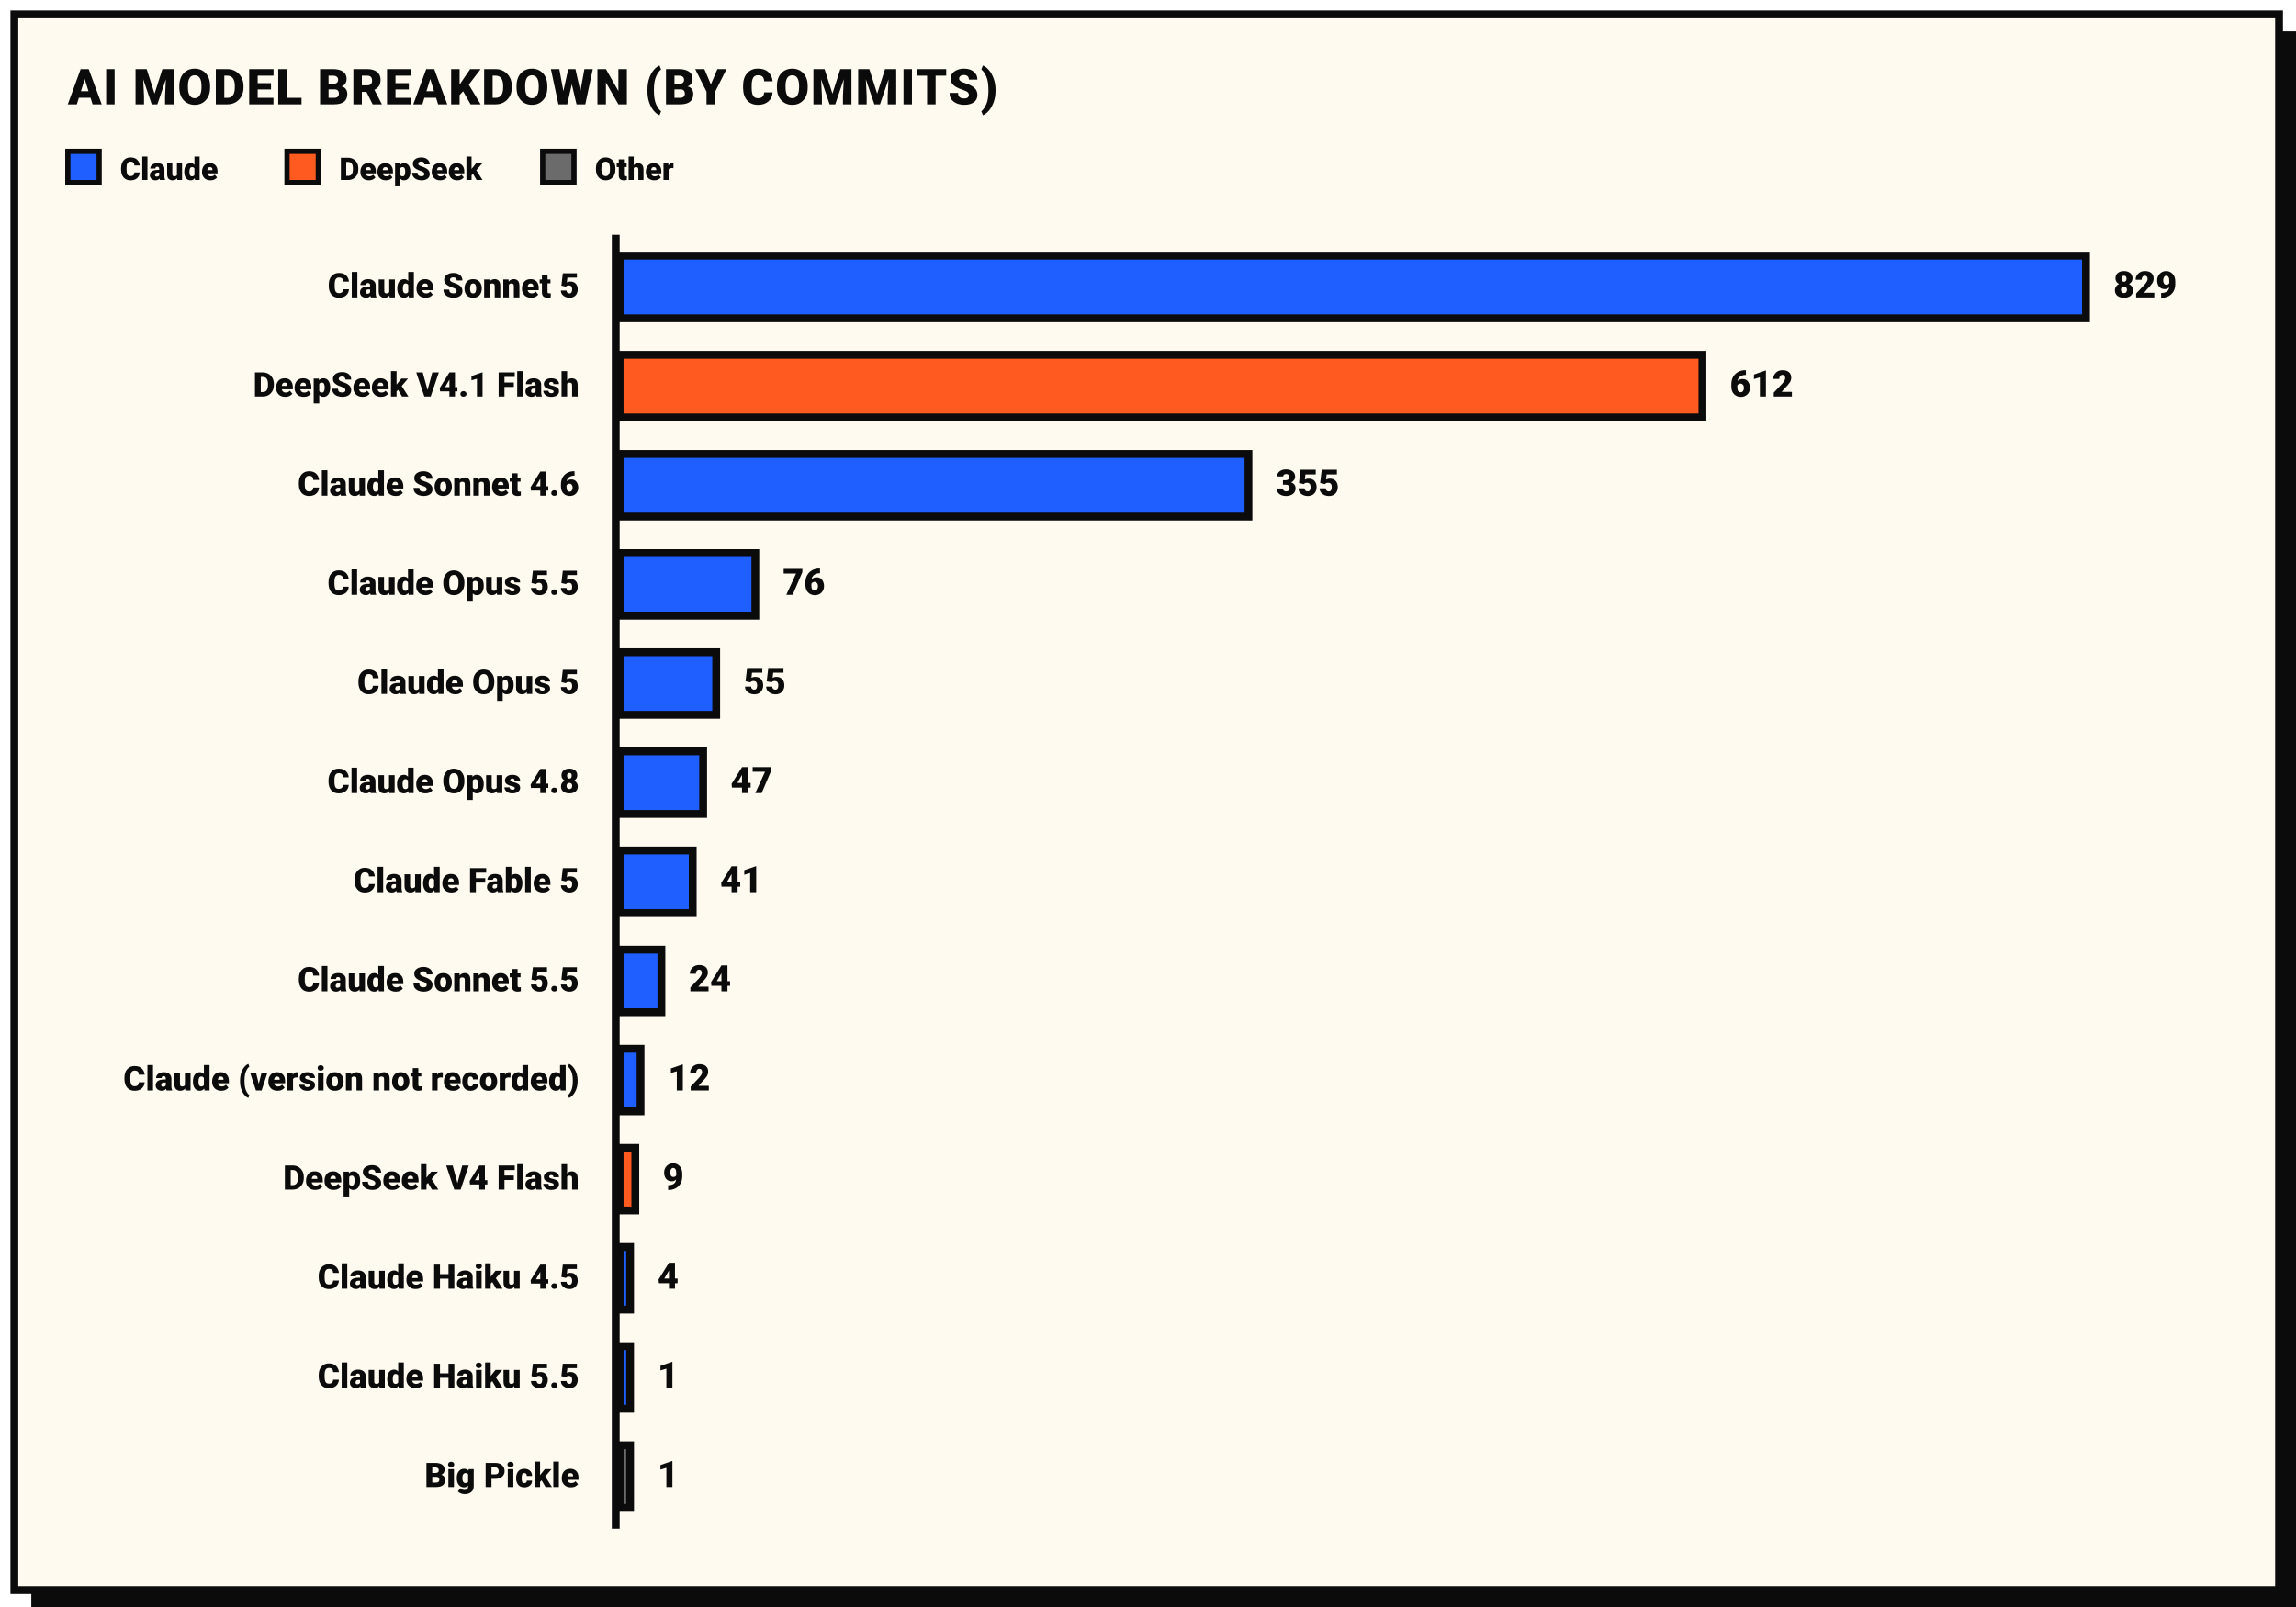
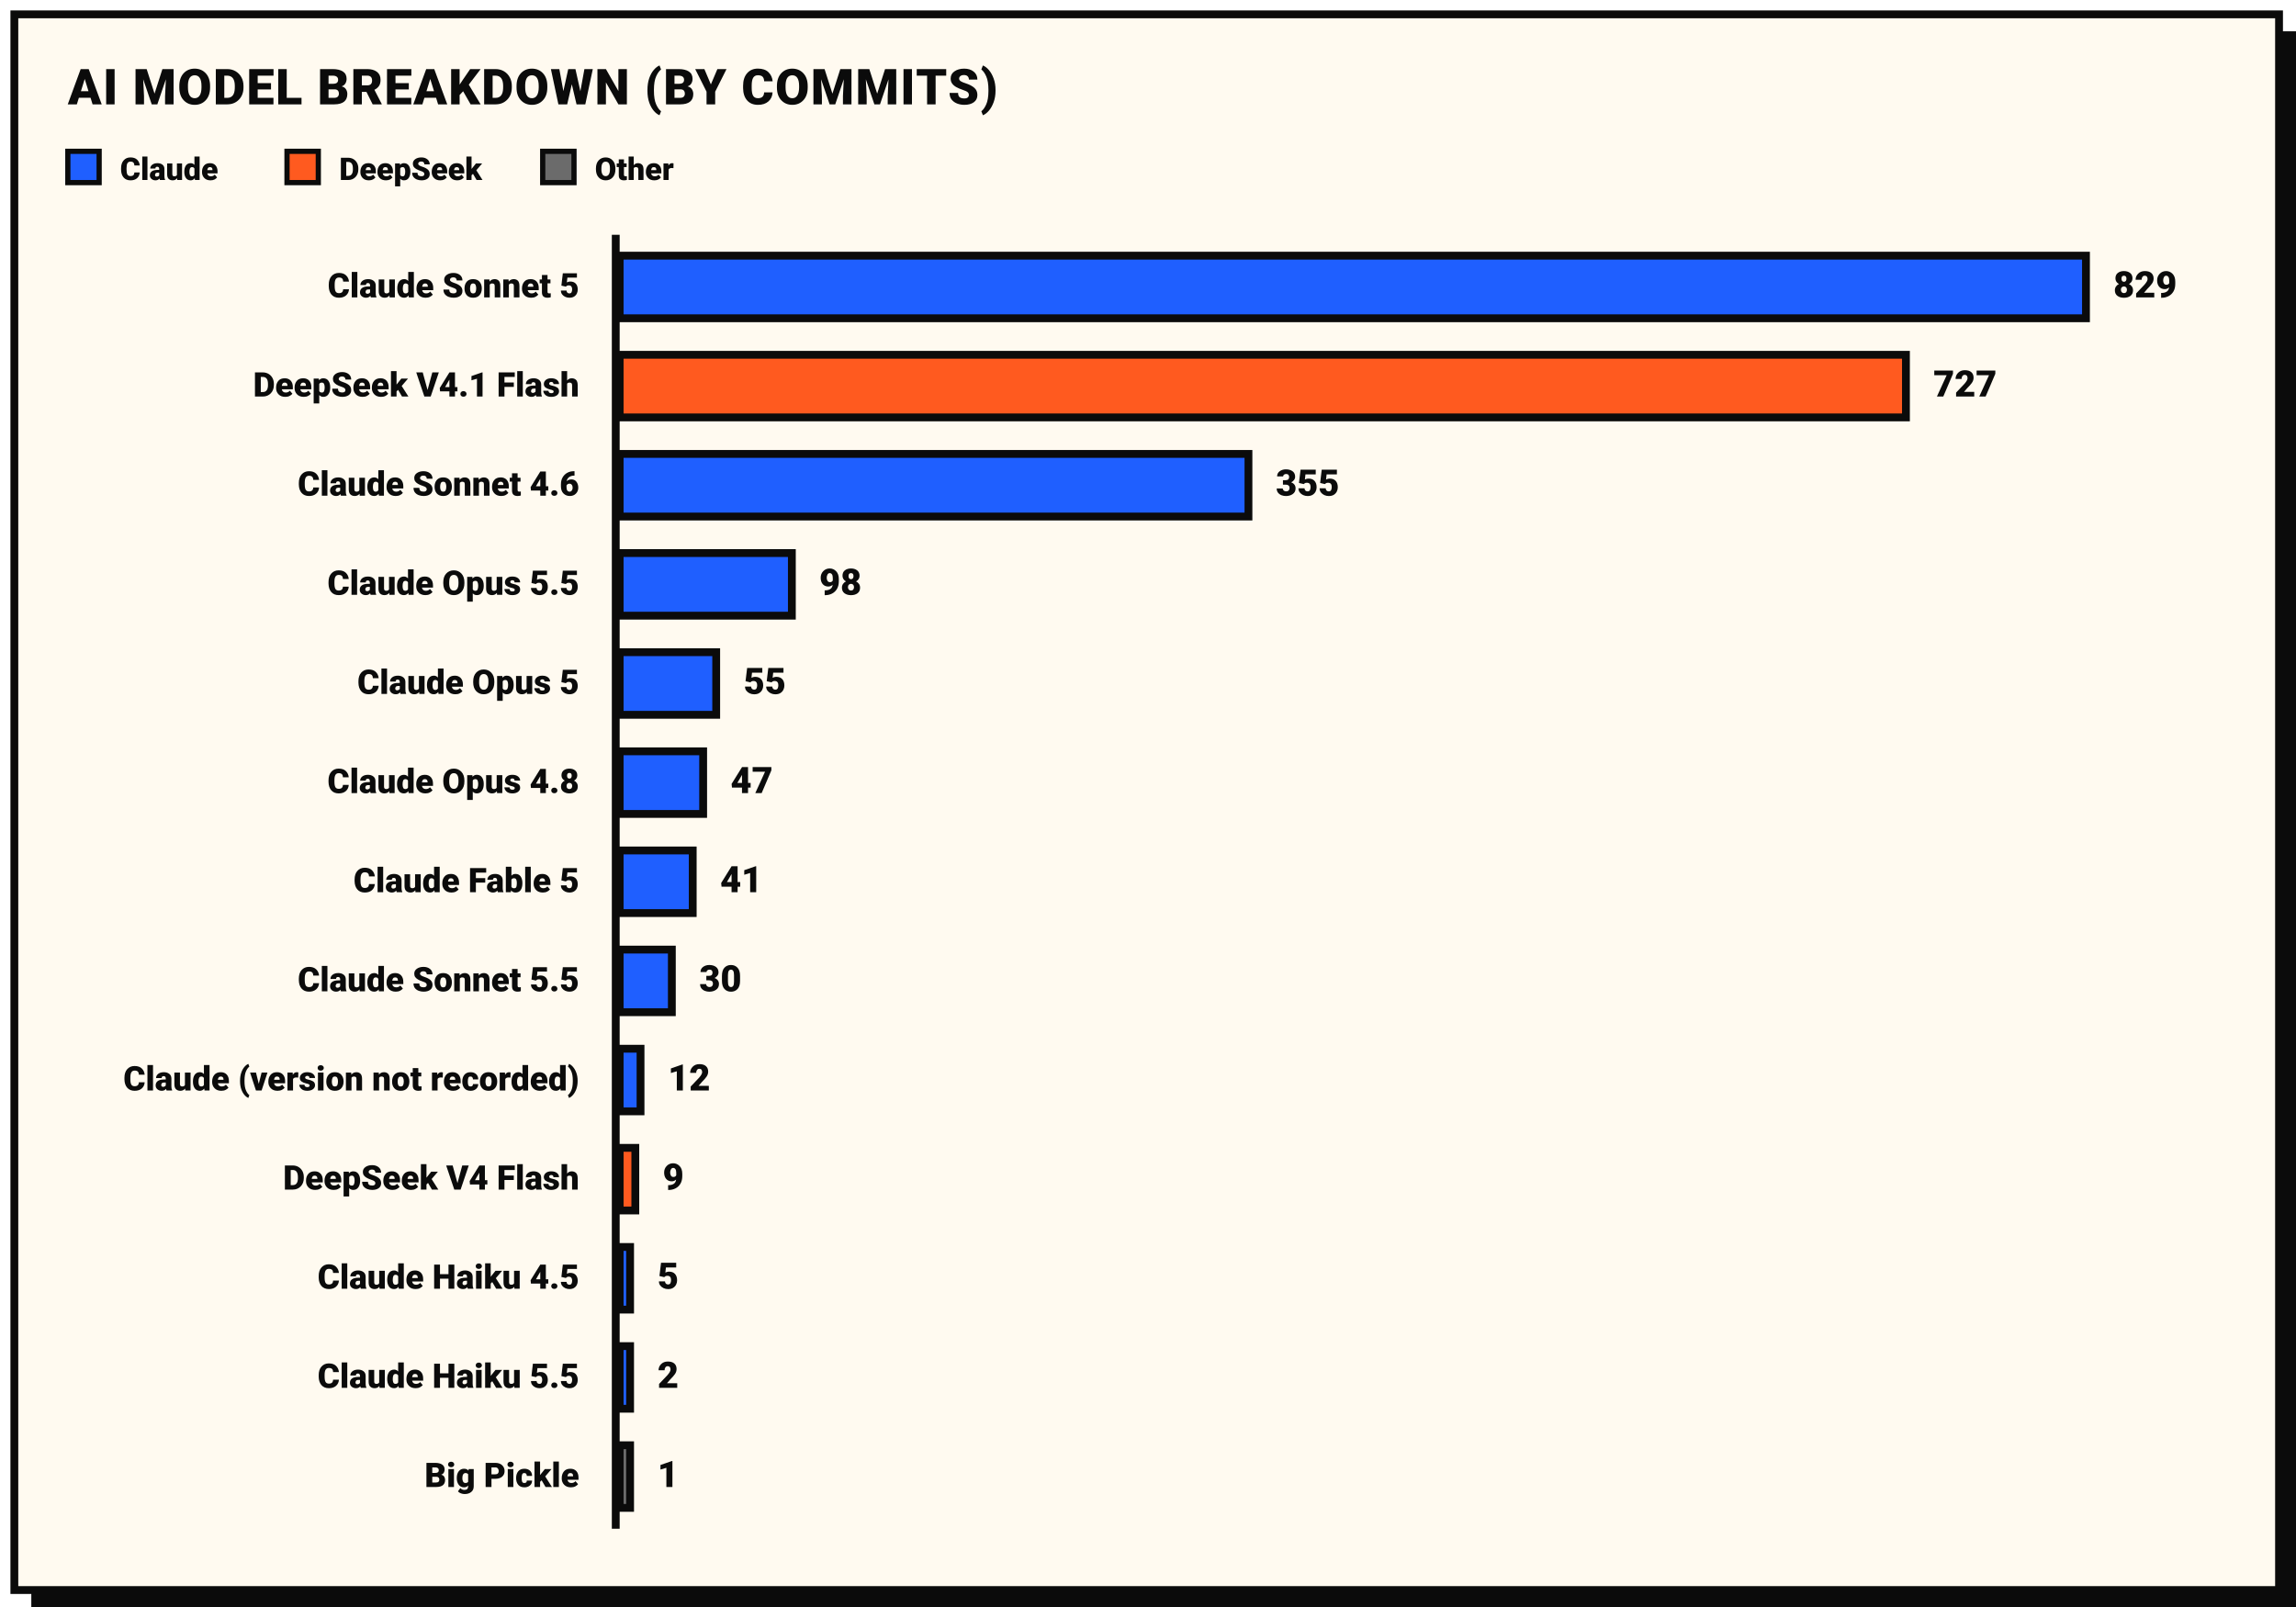
<svg xmlns="http://www.w3.org/2000/svg" viewBox="0 0 880 616" font-family="-apple-system, BlinkMacSystemFont, 'Segoe UI', Roboto, Helvetica, Arial, sans-serif" role="img" aria-labelledby="t d">
  <rect x="12" y="12" width="868" height="604" fill="#0b0b0b" />
  <rect x="5.5" y="5.5" width="868" height="604" fill="#fffaf0" stroke="#0b0b0b" stroke-width="3" />
  <text x="26" y="40" fill="#0b0b0b" font-weight="800" font-size="19" letter-spacing="0.5">AI MODEL BREAKDOWN (BY COMMITS)</text>
  <rect x="26" y="58" width="12" height="12" fill="#1f5fff" stroke="#0b0b0b" stroke-width="2" />
  <text x="46" y="69" fill="#0b0b0b" font-weight="800" font-size="12">Claude</text>
  <rect x="110" y="58" width="12" height="12" fill="#ff5a1f" stroke="#0b0b0b" stroke-width="2" />
  <text x="130" y="69" fill="#0b0b0b" font-weight="800" font-size="12">DeepSeek</text>
  <rect x="208" y="58" width="12" height="12" fill="#6b6b6b" stroke="#0b0b0b" stroke-width="2" />
  <text x="228" y="69" fill="#0b0b0b" font-weight="800" font-size="12">Other</text>
  <line x1="236" y1="90" x2="236" y2="586" stroke="#0b0b0b" stroke-width="3" />
  <text x="222" y="114" fill="#0b0b0b" font-weight="800" font-size="13" text-anchor="end">Claude Sonnet 5</text>
  <rect x="237.5" y="98" width="562" height="24" fill="#1f5fff" stroke="#0b0b0b" stroke-width="3" />
  <text x="810" y="114" fill="#0b0b0b" font-weight="800" font-size="14">829</text>
  <text x="222" y="152" fill="#0b0b0b" font-weight="800" font-size="13" text-anchor="end">DeepSeek V4.1 Flash</text>
-   <rect x="237.5" y="136" width="415" height="24" fill="#ff5a1f" stroke="#0b0b0b" stroke-width="3" />
-   <text x="663" y="152" fill="#0b0b0b" font-weight="800" font-size="14">612</text>
+   <rect x="237.5" y="136" width="493" height="24" fill="#ff5a1f" stroke="#0b0b0b" stroke-width="3" />
+   <text x="741" y="152" fill="#0b0b0b" font-weight="800" font-size="14">727</text>
  <text x="222" y="190" fill="#0b0b0b" font-weight="800" font-size="13" text-anchor="end">Claude Sonnet 4.6</text>
  <rect x="237.5" y="174" width="241" height="24" fill="#1f5fff" stroke="#0b0b0b" stroke-width="3" />
  <text x="489" y="190" fill="#0b0b0b" font-weight="800" font-size="14">355</text>
  <text x="222" y="228" fill="#0b0b0b" font-weight="800" font-size="13" text-anchor="end">Claude Opus 5.5</text>
-   <rect x="237.5" y="212" width="52" height="24" fill="#1f5fff" stroke="#0b0b0b" stroke-width="3" />
-   <text x="300" y="228" fill="#0b0b0b" font-weight="800" font-size="14">76</text>
+   <rect x="237.5" y="212" width="66" height="24" fill="#1f5fff" stroke="#0b0b0b" stroke-width="3" />
+   <text x="314" y="228" fill="#0b0b0b" font-weight="800" font-size="14">98</text>
  <text x="222" y="266" fill="#0b0b0b" font-weight="800" font-size="13" text-anchor="end">Claude Opus 5</text>
  <rect x="237.5" y="250" width="37" height="24" fill="#1f5fff" stroke="#0b0b0b" stroke-width="3" />
  <text x="285" y="266" fill="#0b0b0b" font-weight="800" font-size="14">55</text>
  <text x="222" y="304" fill="#0b0b0b" font-weight="800" font-size="13" text-anchor="end">Claude Opus 4.8</text>
  <rect x="237.5" y="288" width="32" height="24" fill="#1f5fff" stroke="#0b0b0b" stroke-width="3" />
  <text x="280" y="304" fill="#0b0b0b" font-weight="800" font-size="14">47</text>
  <text x="222" y="342" fill="#0b0b0b" font-weight="800" font-size="13" text-anchor="end">Claude Fable 5</text>
  <rect x="237.5" y="326" width="28" height="24" fill="#1f5fff" stroke="#0b0b0b" stroke-width="3" />
  <text x="276" y="342" fill="#0b0b0b" font-weight="800" font-size="14">41</text>
  <text x="222" y="380" fill="#0b0b0b" font-weight="800" font-size="13" text-anchor="end">Claude Sonnet 5.5</text>
-   <rect x="237.5" y="364" width="16" height="24" fill="#1f5fff" stroke="#0b0b0b" stroke-width="3" />
-   <text x="264" y="380" fill="#0b0b0b" font-weight="800" font-size="14">24</text>
+   <rect x="237.5" y="364" width="20" height="24" fill="#1f5fff" stroke="#0b0b0b" stroke-width="3" />
+   <text x="268" y="380" fill="#0b0b0b" font-weight="800" font-size="14">30</text>
  <text x="222" y="418" fill="#0b0b0b" font-weight="800" font-size="13" text-anchor="end">Claude (version not recorded)</text>
  <rect x="237.5" y="402" width="8" height="24" fill="#1f5fff" stroke="#0b0b0b" stroke-width="3" />
  <text x="256" y="418" fill="#0b0b0b" font-weight="800" font-size="14">12</text>
  <text x="222" y="456" fill="#0b0b0b" font-weight="800" font-size="13" text-anchor="end">DeepSeek V4 Flash</text>
  <rect x="237.5" y="440" width="6" height="24" fill="#ff5a1f" stroke="#0b0b0b" stroke-width="3" />
  <text x="254" y="456" fill="#0b0b0b" font-weight="800" font-size="14">9</text>
  <text x="222" y="494" fill="#0b0b0b" font-weight="800" font-size="13" text-anchor="end">Claude Haiku 4.5</text>
  <rect x="237.5" y="478" width="4" height="24" fill="#1f5fff" stroke="#0b0b0b" stroke-width="3" />
-   <text x="252" y="494" fill="#0b0b0b" font-weight="800" font-size="14">4</text>
+   <text x="252" y="494" fill="#0b0b0b" font-weight="800" font-size="14">5</text>
  <text x="222" y="532" fill="#0b0b0b" font-weight="800" font-size="13" text-anchor="end">Claude Haiku 5.5</text>
  <rect x="237.5" y="516" width="4" height="24" fill="#1f5fff" stroke="#0b0b0b" stroke-width="3" />
-   <text x="252" y="532" fill="#0b0b0b" font-weight="800" font-size="14">1</text>
+   <text x="252" y="532" fill="#0b0b0b" font-weight="800" font-size="14">2</text>
  <text x="222" y="570" fill="#0b0b0b" font-weight="800" font-size="13" text-anchor="end">Big Pickle</text>
  <rect x="237.5" y="554" width="4" height="24" fill="#6b6b6b" stroke="#0b0b0b" stroke-width="3" />
  <text x="252" y="570" fill="#0b0b0b" font-weight="800" font-size="14">1</text>
</svg>
